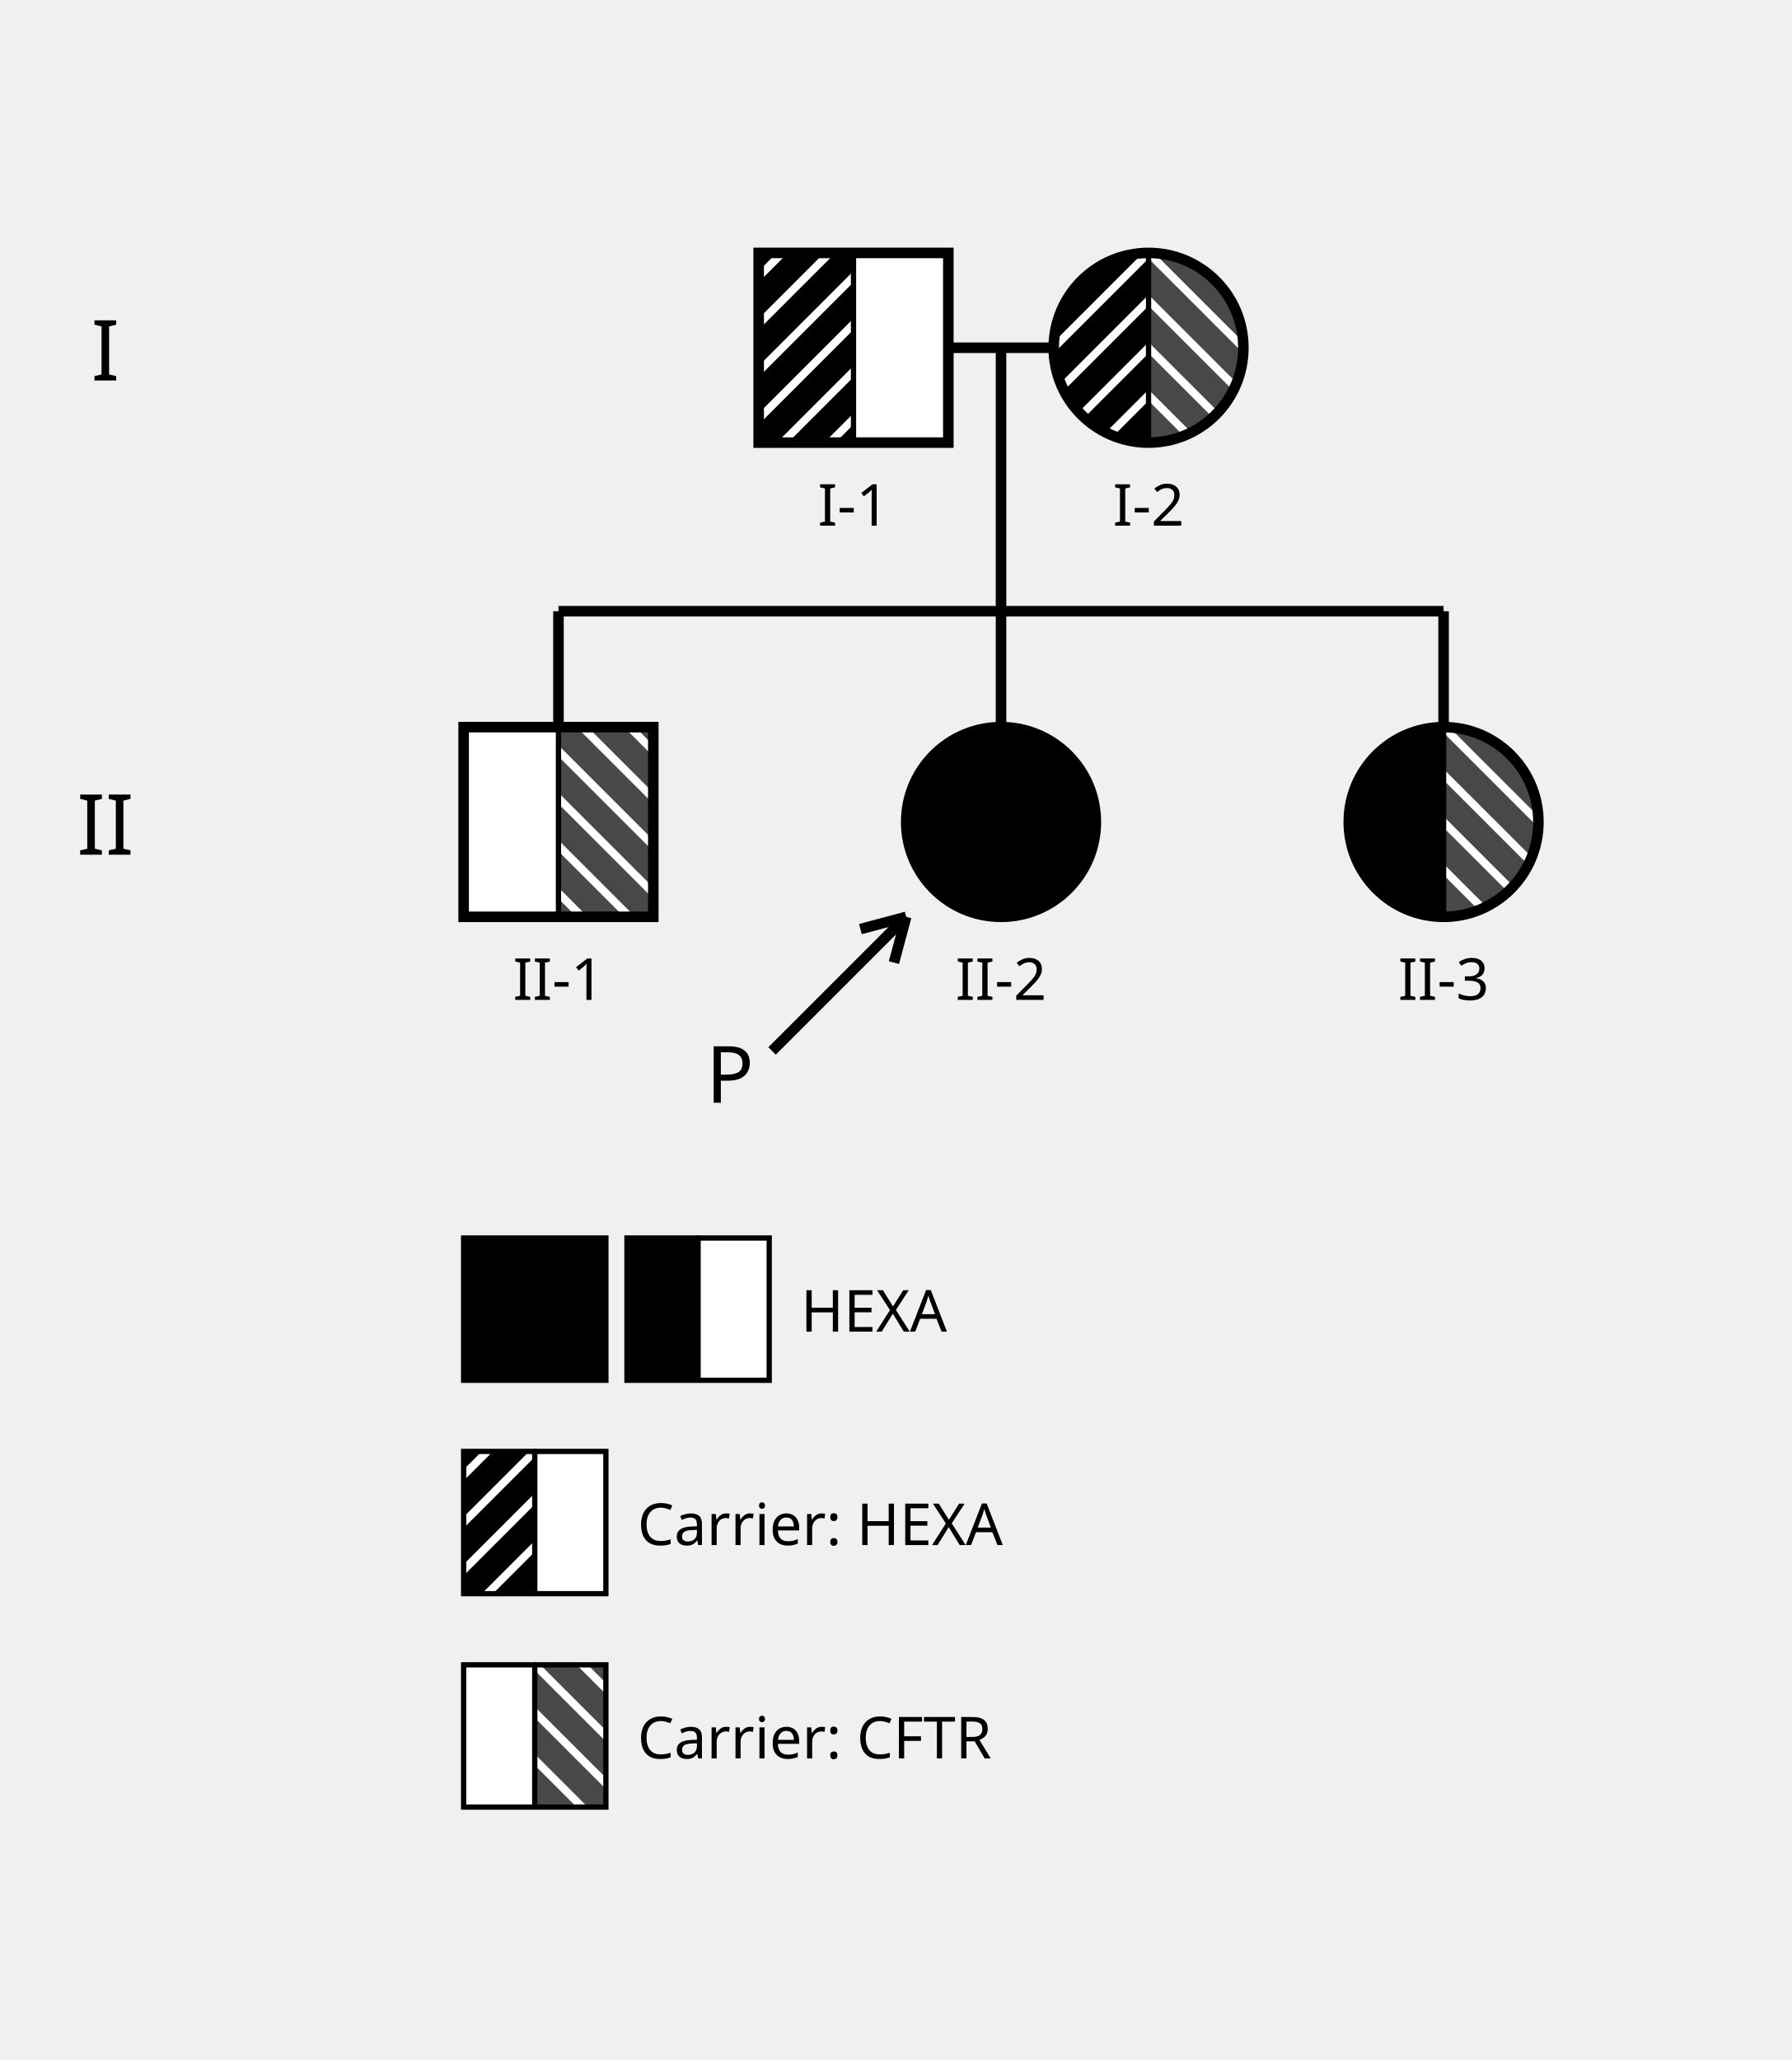
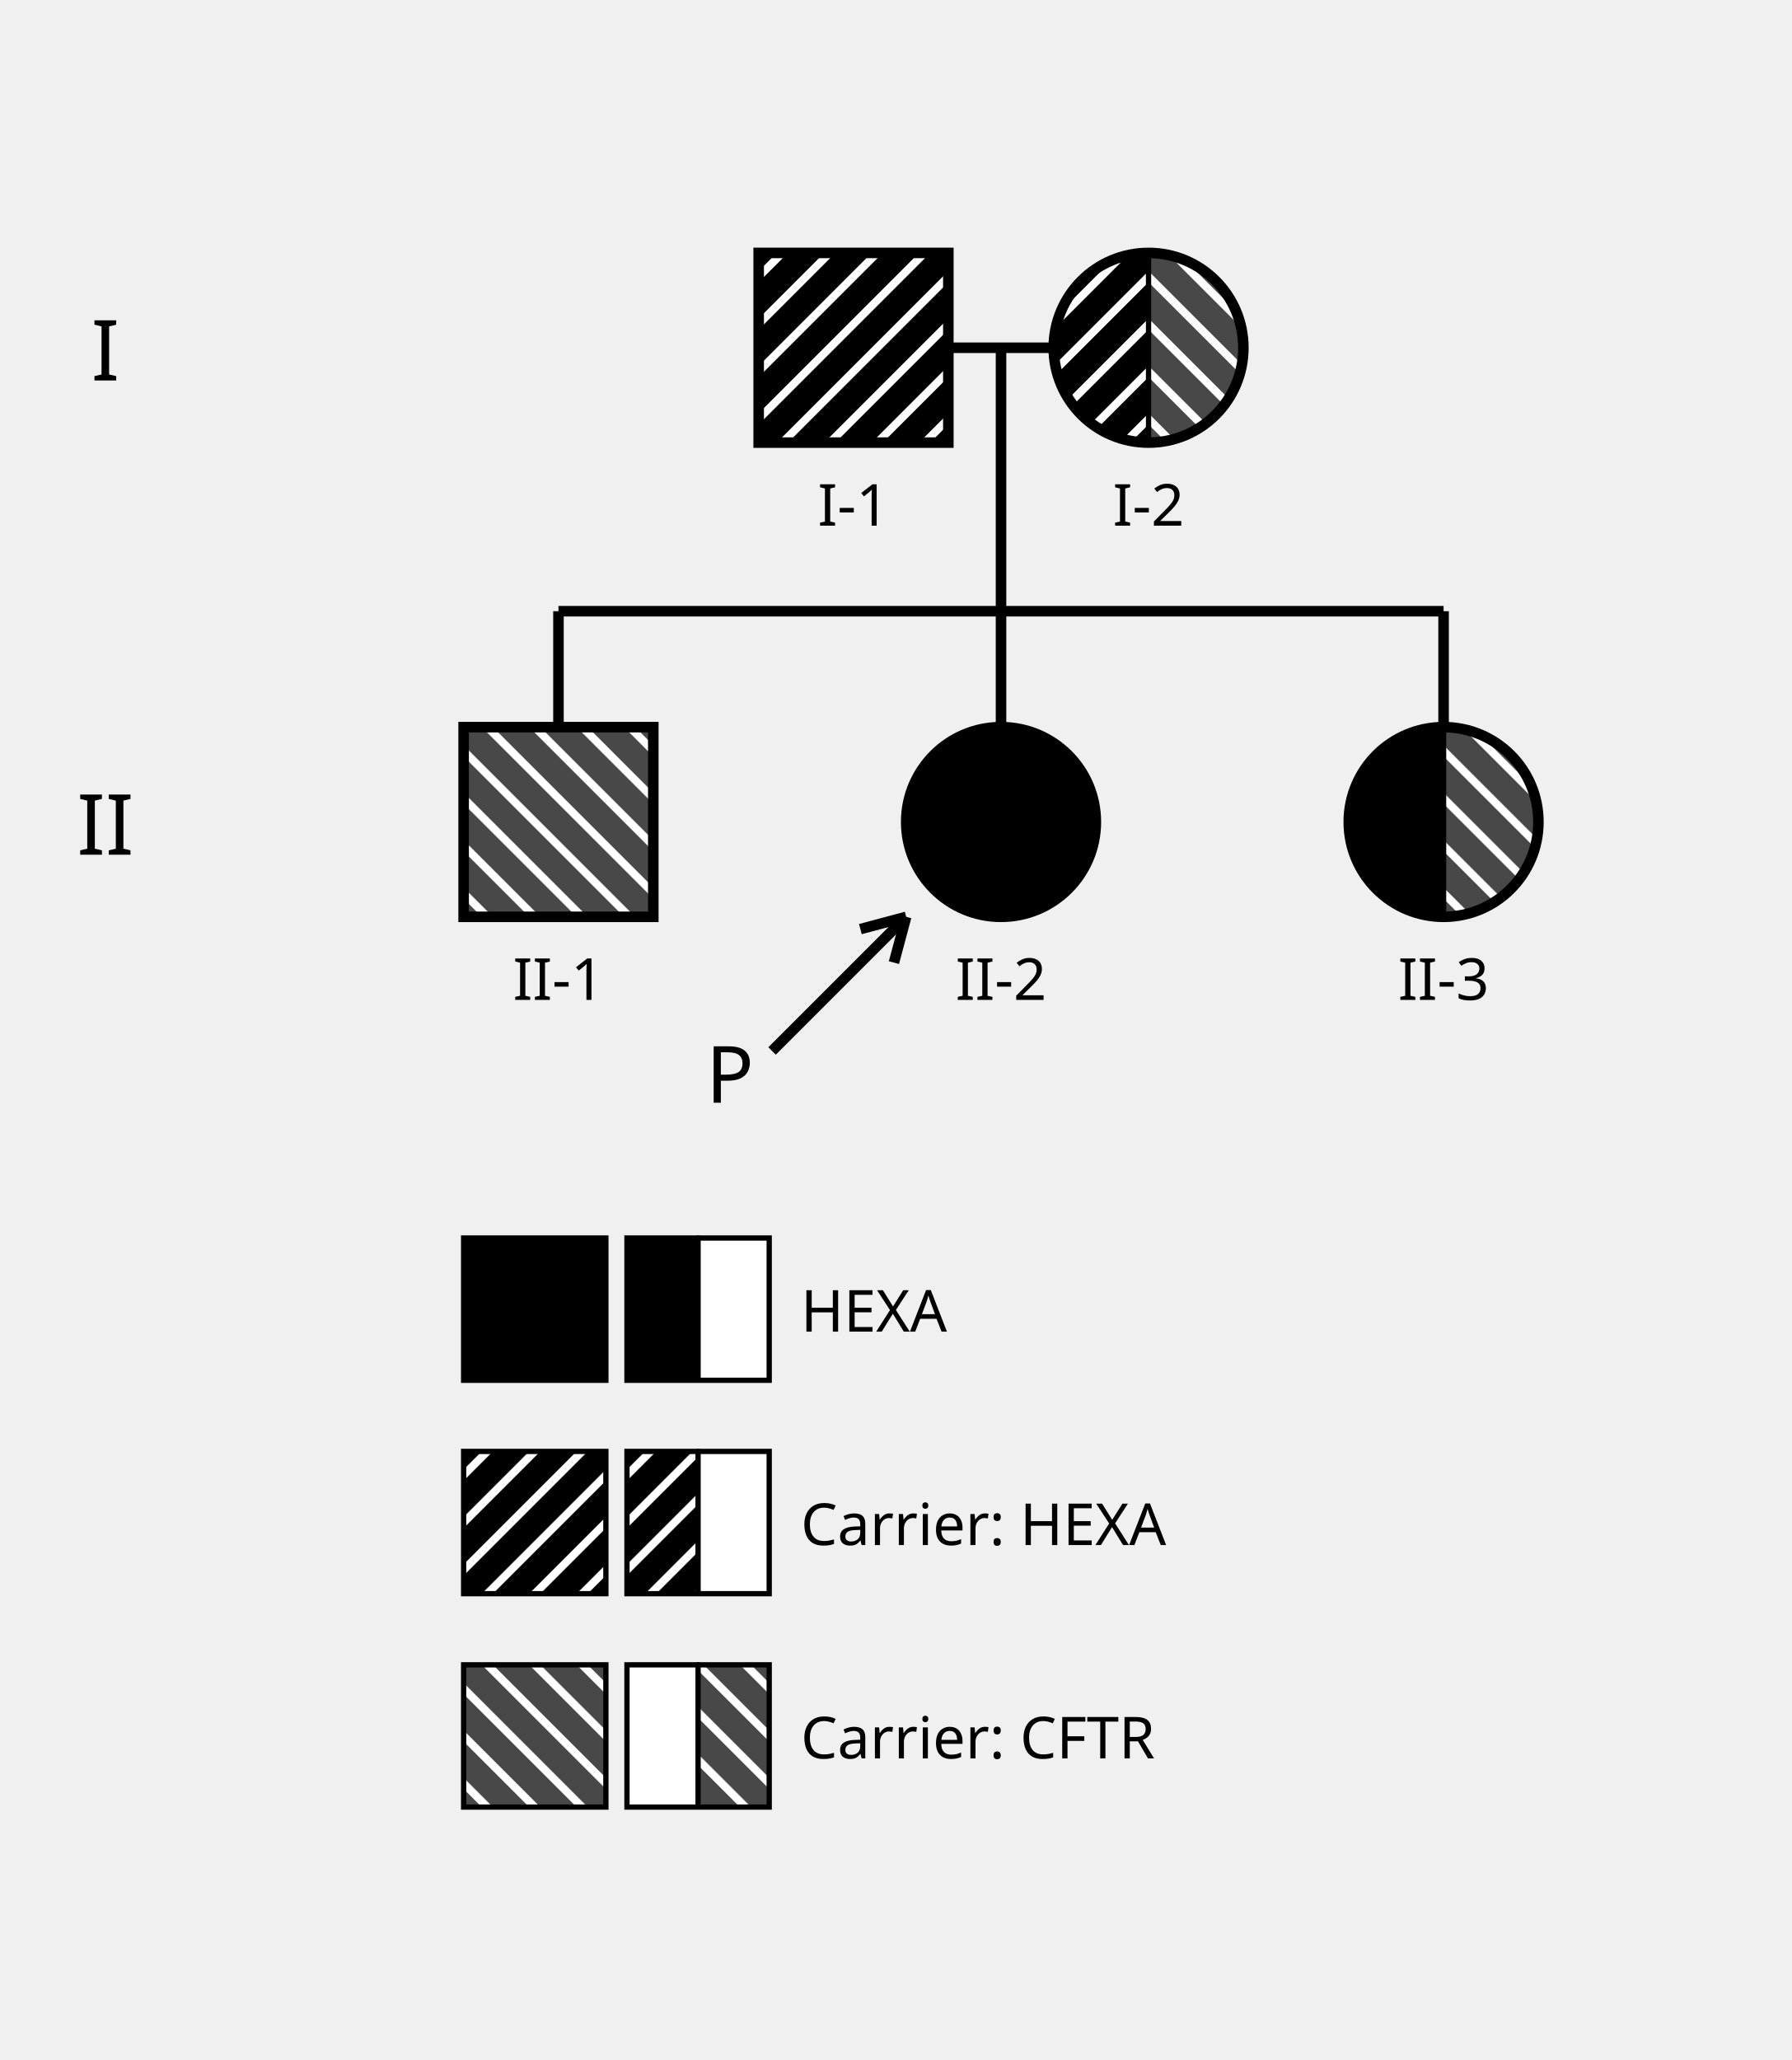
<svg xmlns="http://www.w3.org/2000/svg" width="340" height="390.956" viewBox="0 0 340 390.956" class="pedigree" data-title="HEXA and CFTR carriers (Bennett 2022 §4.5): two conditions divide in halves" data-conditions="[&quot;HEXA&quot;, &quot;CFTR&quot;]">
  <defs>
    <pattern id="fill-affected-0" class="fill-pattern" data-condition="0" data-status="affected" x="-180" y="-180" width="360" height="360" patternUnits="userSpaceOnUse">
      <rect class="tone" width="360" height="360" fill="#000000" />
    </pattern>
    <pattern id="fill-carrier-0" class="fill-pattern" data-condition="0" data-status="carrier" x="-180" y="-180" width="360" height="360" patternUnits="userSpaceOnUse">
      <rect class="tone" width="360" height="360" fill="#000000" />
      <path class="hatch" d="M0,4.5L4.5,0M0,13.5L13.5,0M0,22.5L22.5,0M0,31.5L31.5,0M0,40.5L40.5,0M0,49.5L49.5,0M0,58.5L58.5,0M0,67.5L67.5,0M0,76.5L76.5,0M0,85.5L85.5,0M0,94.5L94.5,0M0,103.5L103.5,0M0,112.5L112.5,0M0,121.5L121.5,0M0,130.5L130.5,0M0,139.5L139.5,0M0,148.5L148.5,0M0,157.5L157.5,0M0,166.5L166.5,0M0,175.5L175.5,0M0,184.5L184.5,0M0,193.5L193.5,0M0,202.5L202.5,0M0,211.5L211.5,0M0,220.5L220.5,0M0,229.5L229.5,0M0,238.5L238.5,0M0,247.5L247.5,0M0,256.5L256.5,0M0,265.5L265.5,0M0,274.5L274.5,0M0,283.5L283.5,0M0,292.5L292.5,0M0,301.5L301.5,0M0,310.5L310.5,0M0,319.5L319.5,0M0,328.5L328.5,0M0,337.5L337.5,0M0,346.5L346.5,0M0,355.5L355.5,0M4.5,360L360,4.5M13.5,360L360,13.5M22.5,360L360,22.5M31.5,360L360,31.5M40.5,360L360,40.5M49.5,360L360,49.5M58.5,360L360,58.5M67.5,360L360,67.5M76.5,360L360,76.5M85.5,360L360,85.5M94.5,360L360,94.5M103.5,360L360,103.5M112.5,360L360,112.5M121.5,360L360,121.5M130.5,360L360,130.5M139.5,360L360,139.5M148.5,360L360,148.5M157.5,360L360,157.5M166.5,360L360,166.5M175.5,360L360,175.5M184.5,360L360,184.5M193.5,360L360,193.5M202.5,360L360,202.5M211.5,360L360,211.5M220.5,360L360,220.5M229.5,360L360,229.5M238.5,360L360,238.5M247.5,360L360,247.5M256.5,360L360,256.5M265.5,360L360,265.5M274.5,360L360,274.5M283.5,360L360,283.5M292.5,360L360,292.5M301.5,360L360,301.5M310.5,360L360,310.5M319.5,360L360,319.5M328.5,360L360,328.5M337.5,360L360,337.5M346.5,360L360,346.5M355.5,360L360,355.5" fill="none" stroke="#ffffff" stroke-width="1.5" />
    </pattern>
    <pattern id="fill-carrier-1" class="fill-pattern" data-condition="1" data-status="carrier" x="-180" y="-180" width="360" height="360" patternUnits="userSpaceOnUse">
      <rect class="tone" width="360" height="360" fill="#484848" />
      <path class="hatch" d="M0,355.5L4.5,360M0,346.5L13.5,360M0,337.5L22.5,360M0,328.5L31.5,360M0,319.5L40.5,360M0,310.5L49.5,360M0,301.5L58.5,360M0,292.5L67.5,360M0,283.5L76.5,360M0,274.5L85.5,360M0,265.5L94.5,360M0,256.5L103.5,360M0,247.5L112.5,360M0,238.5L121.5,360M0,229.5L130.5,360M0,220.5L139.5,360M0,211.5L148.5,360M0,202.5L157.5,360M0,193.5L166.5,360M0,184.5L175.5,360M0,175.5L184.5,360M0,166.5L193.5,360M0,157.5L202.5,360M0,148.5L211.5,360M0,139.5L220.5,360M0,130.5L229.5,360M0,121.5L238.5,360M0,112.5L247.5,360M0,103.5L256.5,360M0,94.5L265.5,360M0,85.5L274.5,360M0,76.5L283.5,360M0,67.5L292.5,360M0,58.5L301.5,360M0,49.5L310.5,360M0,40.5L319.5,360M0,31.5L328.5,360M0,22.5L337.5,360M0,13.5L346.5,360M0,4.5L355.5,360M4.5,0L360,355.5M13.5,0L360,346.5M22.5,0L360,337.5M31.5,0L360,328.5M40.5,0L360,319.5M49.5,0L360,310.5M58.5,0L360,301.5M67.5,0L360,292.5M76.5,0L360,283.5M85.5,0L360,274.5M94.5,0L360,265.5M103.5,0L360,256.5M112.5,0L360,247.5M121.5,0L360,238.5M130.5,0L360,229.5M139.5,0L360,220.5M148.5,0L360,211.5M157.5,0L360,202.5M166.5,0L360,193.5M175.5,0L360,184.5M184.5,0L360,175.5M193.5,0L360,166.5M202.5,0L360,157.5M211.5,0L360,148.5M220.5,0L360,139.5M229.5,0L360,130.5M238.5,0L360,121.5M247.5,0L360,112.5M256.5,0L360,103.5M265.5,0L360,94.5M274.5,0L360,85.5M283.5,0L360,76.5M292.5,0L360,67.5M301.5,0L360,58.5M310.5,0L360,49.5M319.5,0L360,40.5M328.5,0L360,31.5M337.5,0L360,22.5M346.5,0L360,13.5M355.5,0L360,4.5" fill="none" stroke="#ffffff" stroke-width="1.5" />
    </pattern>
  </defs>
  <g class="generation" data-generation="1">
    <text x="20" y="66" font-family="sans-serif" font-size="16" fill="#000000" text-anchor="middle" dominant-baseline="central">I</text>
  </g>
  <g class="generation" data-generation="2">
    <text x="20" y="156" font-family="sans-serif" font-size="16" fill="#000000" text-anchor="middle" dominant-baseline="central">II</text>
  </g>
  <g class="mating" data-partners="I-1 I-2">
    <line x1="180" y1="66" x2="200" y2="66" stroke="#000000" stroke-width="2" />
    <line class="hit" x1="180" y1="66" x2="200" y2="66" stroke="none" stroke-width="12" pointer-events="stroke" />
  </g>
  <g class="sibship" data-parents="I-1 I-2" data-children="II-1 II-2 II-3">
    <line x1="190" y1="66" x2="190" y2="116" stroke="#000000" stroke-width="2" />
    <line x1="106" y1="116" x2="274" y2="116" stroke="#000000" stroke-width="2" />
    <line x1="106" y1="116" x2="106" y2="138" stroke="#000000" stroke-width="2" />
    <line x1="190" y1="116" x2="190" y2="138" stroke="#000000" stroke-width="2" />
    <line x1="274" y1="116" x2="274" y2="138" stroke="#000000" stroke-width="2" />
  </g>
  <g id="ind-I-1" class="individual carrier" data-position="I-1" data-generation="1" data-index="1" data-gender="man" data-condition-0="carrier">
    <rect class="backing" x="144" y="48" width="36" height="36" fill="#ffffff" />
-     <clipPath id="clip-I-1">
-       <rect x="-18" y="-18" width="36" height="36" fill="none" />
-     </clipPath>
-     <rect class="fill" data-condition="0" data-status="carrier" x="-18" y="-18" width="18" height="36" transform="translate(162 66)" fill="url(#fill-carrier-0)" clip-path="url(#clip-I-1)" />
-     <path class="divider" d="M162,84L162,66L162,48L162,66" fill="none" stroke="#000000" stroke-width="1" stroke-linejoin="round" />
+     <rect class="fill" data-condition="0" data-status="carrier" transform="translate(162 66)" x="-18" y="-18" width="36" height="36" fill="url(#fill-carrier-0)" />
    <rect class="symbol" x="144" y="48" width="36" height="36" fill="none" stroke="#000000" stroke-width="2" />
    <text class="label" x="162" y="95.5" font-family="sans-serif" font-size="11" fill="#000000" text-anchor="middle" dominant-baseline="central">I-1</text>
    <rect class="hit" x="144" y="48" width="36" height="53" fill="none" pointer-events="all" />
  </g>
  <g id="ind-I-2" class="individual carrier" data-position="I-2" data-generation="1" data-index="2" data-gender="woman" data-condition-0="carrier" data-condition-1="carrier">
    <circle class="backing" cx="218" cy="66" r="18" fill="#ffffff" />
    <clipPath id="clip-I-2">
-       <circle cx="-4.5" cy="0" r="18" fill="none" />
+       <circle cx="0" cy="0" r="18" fill="none" />
    </clipPath>
-     <rect class="fill" data-condition="0" data-status="carrier" x="-22.5" y="-18" width="18" height="36" transform="translate(222.5 66)" fill="url(#fill-carrier-0)" clip-path="url(#clip-I-2)" />
-     <rect class="fill" data-condition="1" data-status="carrier" x="-4.5" y="-18" width="18" height="36" transform="translate(222.5 66)" fill="url(#fill-carrier-1)" clip-path="url(#clip-I-2)" />
+     <rect class="fill" data-condition="0" data-status="carrier" x="-18" y="-18" width="18" height="36" transform="translate(218 66)" fill="url(#fill-carrier-0)" clip-path="url(#clip-I-2)" />
+     <rect class="fill" data-condition="1" data-status="carrier" x="0" y="-18" width="18" height="36" transform="translate(218 66)" fill="url(#fill-carrier-1)" clip-path="url(#clip-I-2)" />
    <path class="divider" d="M218,84L218,66L218,48L218,66" fill="none" stroke="#000000" stroke-width="1" stroke-linejoin="round" />
    <circle class="symbol" cx="218" cy="66" r="18" fill="none" stroke="#000000" stroke-width="2" />
    <text class="label" x="218" y="95.5" font-family="sans-serif" font-size="11" fill="#000000" text-anchor="middle" dominant-baseline="central">I-2</text>
    <rect class="hit" x="200" y="48" width="36" height="53" fill="none" pointer-events="all" />
  </g>
  <g id="ind-II-1" class="individual carrier" data-position="II-1" data-generation="2" data-index="1" data-gender="man" data-condition-1="carrier">
    <rect class="backing" x="88" y="138" width="36" height="36" fill="#ffffff" />
-     <clipPath id="clip-II-1">
-       <rect x="-18" y="-18" width="36" height="36" fill="none" />
-     </clipPath>
-     <rect class="fill" data-condition="1" data-status="carrier" x="0" y="-18" width="18" height="36" transform="translate(106 156)" fill="url(#fill-carrier-1)" clip-path="url(#clip-II-1)" />
-     <path class="divider" d="M106,174L106,156L106,138L106,156" fill="none" stroke="#000000" stroke-width="1" stroke-linejoin="round" />
+     <rect class="fill" data-condition="1" data-status="carrier" transform="translate(106 156)" x="-18" y="-18" width="36" height="36" fill="url(#fill-carrier-1)" />
    <rect class="symbol" x="88" y="138" width="36" height="36" fill="none" stroke="#000000" stroke-width="2" />
    <text class="label" x="106" y="185.5" font-family="sans-serif" font-size="11" fill="#000000" text-anchor="middle" dominant-baseline="central">II-1</text>
    <rect class="hit" x="88" y="138" width="36" height="53" fill="none" pointer-events="all" />
  </g>
  <g id="ind-II-2" class="individual affected proband" data-position="II-2" data-generation="2" data-index="2" data-gender="woman" data-condition-0="affected">
    <circle class="backing" cx="190" cy="156" r="18" fill="#ffffff" />
-     <circle class="fill" data-condition="0" data-status="affected" transform="translate(194.5 156)" cx="-4.5" cy="0" r="18" fill="url(#fill-affected-0)" />
+     <circle class="fill" data-condition="0" data-status="affected" transform="translate(190 156)" cx="0" cy="0" r="18" fill="url(#fill-affected-0)" />
    <circle class="symbol" cx="190" cy="156" r="18" fill="none" stroke="#000000" stroke-width="2" />
    <g class="mark proband">
      <line x1="146.544" y1="199.456" x2="172" y2="174" stroke="#000000" stroke-width="2" />
      <line x1="172" y1="174" x2="169.671" y2="182.693" stroke="#000000" stroke-width="2" />
      <line x1="172" y1="174" x2="163.307" y2="176.329" stroke="#000000" stroke-width="2" />
      <text x="138.544" y="203.456" font-family="sans-serif" font-size="15" fill="#000000" text-anchor="middle" dominant-baseline="central">P</text>
    </g>
    <text class="label" x="190" y="185.5" font-family="sans-serif" font-size="11" fill="#000000" text-anchor="middle" dominant-baseline="central">II-2</text>
    <rect class="hit" x="134.044" y="138" width="73.956" height="72.956" fill="none" pointer-events="all" />
  </g>
  <g id="ind-II-3" class="individual affected carrier" data-position="II-3" data-generation="2" data-index="3" data-gender="woman" data-condition-0="affected" data-condition-1="carrier">
    <circle class="backing" cx="274" cy="156" r="18" fill="#ffffff" />
    <clipPath id="clip-II-3">
-       <circle cx="-4.5" cy="0" r="18" fill="none" />
+       <circle cx="0" cy="0" r="18" fill="none" />
    </clipPath>
-     <rect class="fill" data-condition="0" data-status="affected" x="-22.5" y="-18" width="18" height="36" transform="translate(278.5 156)" fill="url(#fill-affected-0)" clip-path="url(#clip-II-3)" />
-     <rect class="fill" data-condition="1" data-status="carrier" x="-4.5" y="-18" width="18" height="36" transform="translate(278.5 156)" fill="url(#fill-carrier-1)" clip-path="url(#clip-II-3)" />
+     <rect class="fill" data-condition="0" data-status="affected" x="-18" y="-18" width="18" height="36" transform="translate(274 156)" fill="url(#fill-affected-0)" clip-path="url(#clip-II-3)" />
+     <rect class="fill" data-condition="1" data-status="carrier" x="0" y="-18" width="18" height="36" transform="translate(274 156)" fill="url(#fill-carrier-1)" clip-path="url(#clip-II-3)" />
    <path class="divider" d="M274,174L274,156L274,138L274,156" fill="none" stroke="#000000" stroke-width="1" stroke-linejoin="round" />
    <circle class="symbol" cx="274" cy="156" r="18" fill="none" stroke="#000000" stroke-width="2" />
    <text class="label" x="274" y="185.5" font-family="sans-serif" font-size="11" fill="#000000" text-anchor="middle" dominant-baseline="central">II-3</text>
    <rect class="hit" x="256" y="138" width="36" height="53" fill="none" pointer-events="all" />
  </g>
  <g id="key" class="key">
    <g id="key-affected-0" class="key-entry" data-condition="0" data-status="affected">
      <rect class="swatch" x="-13.5" y="-13.5" width="27" height="27" transform="translate(101.5 248.456)" fill="url(#fill-affected-0)" stroke="#000000" stroke-width="1" />
      <rect class="swatch-backing" x="-13.5" y="-13.5" width="27" height="27" transform="translate(132.5 248.456)" fill="#ffffff" />
      <clipPath id="key-clip-affected-0">
        <rect x="-13.5" y="-13.5" width="27" height="27" />
      </clipPath>
      <rect class="swatch" data-condition="0" data-status="affected" x="-13.5" y="-13.5" width="13.5" height="27" transform="translate(132.5 248.456)" fill="url(#fill-affected-0)" clip-path="url(#key-clip-affected-0)" />
      <path class="divider" d="M132.5,261.956L132.5,248.456L132.5,234.956L132.5,248.456" fill="none" stroke="#000000" stroke-width="1" stroke-linejoin="round" />
      <rect class="swatch-outline" x="-13.5" y="-13.5" width="27" height="27" transform="translate(132.5 248.456)" fill="none" stroke="#000000" stroke-width="1" />
      <text class="key-label" x="152" y="248.456" font-family="sans-serif" font-size="11" fill="#000000" text-anchor="start" dominant-baseline="central">HEXA</text>
    </g>
    <g id="key-carrier-0" class="key-entry" data-condition="0" data-status="carrier">
-       <rect class="swatch-backing" x="-13.5" y="-13.5" width="27" height="27" transform="translate(101.5 288.956)" fill="#ffffff" />
+       <rect class="swatch" x="-13.5" y="-13.5" width="27" height="27" transform="translate(101.5 288.956)" fill="url(#fill-carrier-0)" stroke="#000000" stroke-width="1" />
+       <rect class="swatch-backing" x="-13.5" y="-13.5" width="27" height="27" transform="translate(132.5 288.956)" fill="#ffffff" />
      <clipPath id="key-clip-carrier-0">
        <rect x="-13.5" y="-13.5" width="27" height="27" />
      </clipPath>
-       <rect class="swatch" data-condition="0" data-status="carrier" x="-13.5" y="-13.5" width="13.5" height="27" transform="translate(101.5 288.956)" fill="url(#fill-carrier-0)" clip-path="url(#key-clip-carrier-0)" />
-       <path class="divider" d="M101.5,302.456L101.5,288.956L101.5,275.456L101.5,288.956" fill="none" stroke="#000000" stroke-width="1" stroke-linejoin="round" />
-       <rect class="swatch-outline" x="-13.5" y="-13.5" width="27" height="27" transform="translate(101.5 288.956)" fill="none" stroke="#000000" stroke-width="1" />
-       <text class="key-label" x="121" y="288.956" font-family="sans-serif" font-size="11" fill="#000000" text-anchor="start" dominant-baseline="central">Carrier: HEXA</text>
+       <rect class="swatch" data-condition="0" data-status="carrier" x="-13.5" y="-13.5" width="13.5" height="27" transform="translate(132.5 288.956)" fill="url(#fill-carrier-0)" clip-path="url(#key-clip-carrier-0)" />
+       <path class="divider" d="M132.5,302.456L132.5,288.956L132.5,275.456L132.5,288.956" fill="none" stroke="#000000" stroke-width="1" stroke-linejoin="round" />
+       <rect class="swatch-outline" x="-13.5" y="-13.5" width="27" height="27" transform="translate(132.5 288.956)" fill="none" stroke="#000000" stroke-width="1" />
+       <text class="key-label" x="152" y="288.956" font-family="sans-serif" font-size="11" fill="#000000" text-anchor="start" dominant-baseline="central">Carrier: HEXA</text>
    </g>
    <g id="key-carrier-1" class="key-entry" data-condition="1" data-status="carrier">
-       <rect class="swatch-backing" x="-13.5" y="-13.5" width="27" height="27" transform="translate(101.5 329.456)" fill="#ffffff" />
+       <rect class="swatch" x="-13.5" y="-13.5" width="27" height="27" transform="translate(101.5 329.456)" fill="url(#fill-carrier-1)" stroke="#000000" stroke-width="1" />
+       <rect class="swatch-backing" x="-13.5" y="-13.5" width="27" height="27" transform="translate(132.5 329.456)" fill="#ffffff" />
      <clipPath id="key-clip-carrier-1">
        <rect x="-13.5" y="-13.5" width="27" height="27" />
      </clipPath>
-       <rect class="swatch" data-condition="1" data-status="carrier" x="0" y="-13.5" width="13.5" height="27" transform="translate(101.5 329.456)" fill="url(#fill-carrier-1)" clip-path="url(#key-clip-carrier-1)" />
-       <path class="divider" d="M101.5,342.956L101.5,329.456L101.5,315.956L101.5,329.456" fill="none" stroke="#000000" stroke-width="1" stroke-linejoin="round" />
-       <rect class="swatch-outline" x="-13.5" y="-13.5" width="27" height="27" transform="translate(101.5 329.456)" fill="none" stroke="#000000" stroke-width="1" />
-       <text class="key-label" x="121" y="329.456" font-family="sans-serif" font-size="11" fill="#000000" text-anchor="start" dominant-baseline="central">Carrier: CFTR</text>
+       <rect class="swatch" data-condition="1" data-status="carrier" x="0" y="-13.5" width="13.5" height="27" transform="translate(132.5 329.456)" fill="url(#fill-carrier-1)" clip-path="url(#key-clip-carrier-1)" />
+       <path class="divider" d="M132.5,342.956L132.5,329.456L132.5,315.956L132.5,329.456" fill="none" stroke="#000000" stroke-width="1" stroke-linejoin="round" />
+       <rect class="swatch-outline" x="-13.5" y="-13.5" width="27" height="27" transform="translate(132.5 329.456)" fill="none" stroke="#000000" stroke-width="1" />
+       <text class="key-label" x="152" y="329.456" font-family="sans-serif" font-size="11" fill="#000000" text-anchor="start" dominant-baseline="central">Carrier: CFTR</text>
    </g>
  </g>
</svg>
